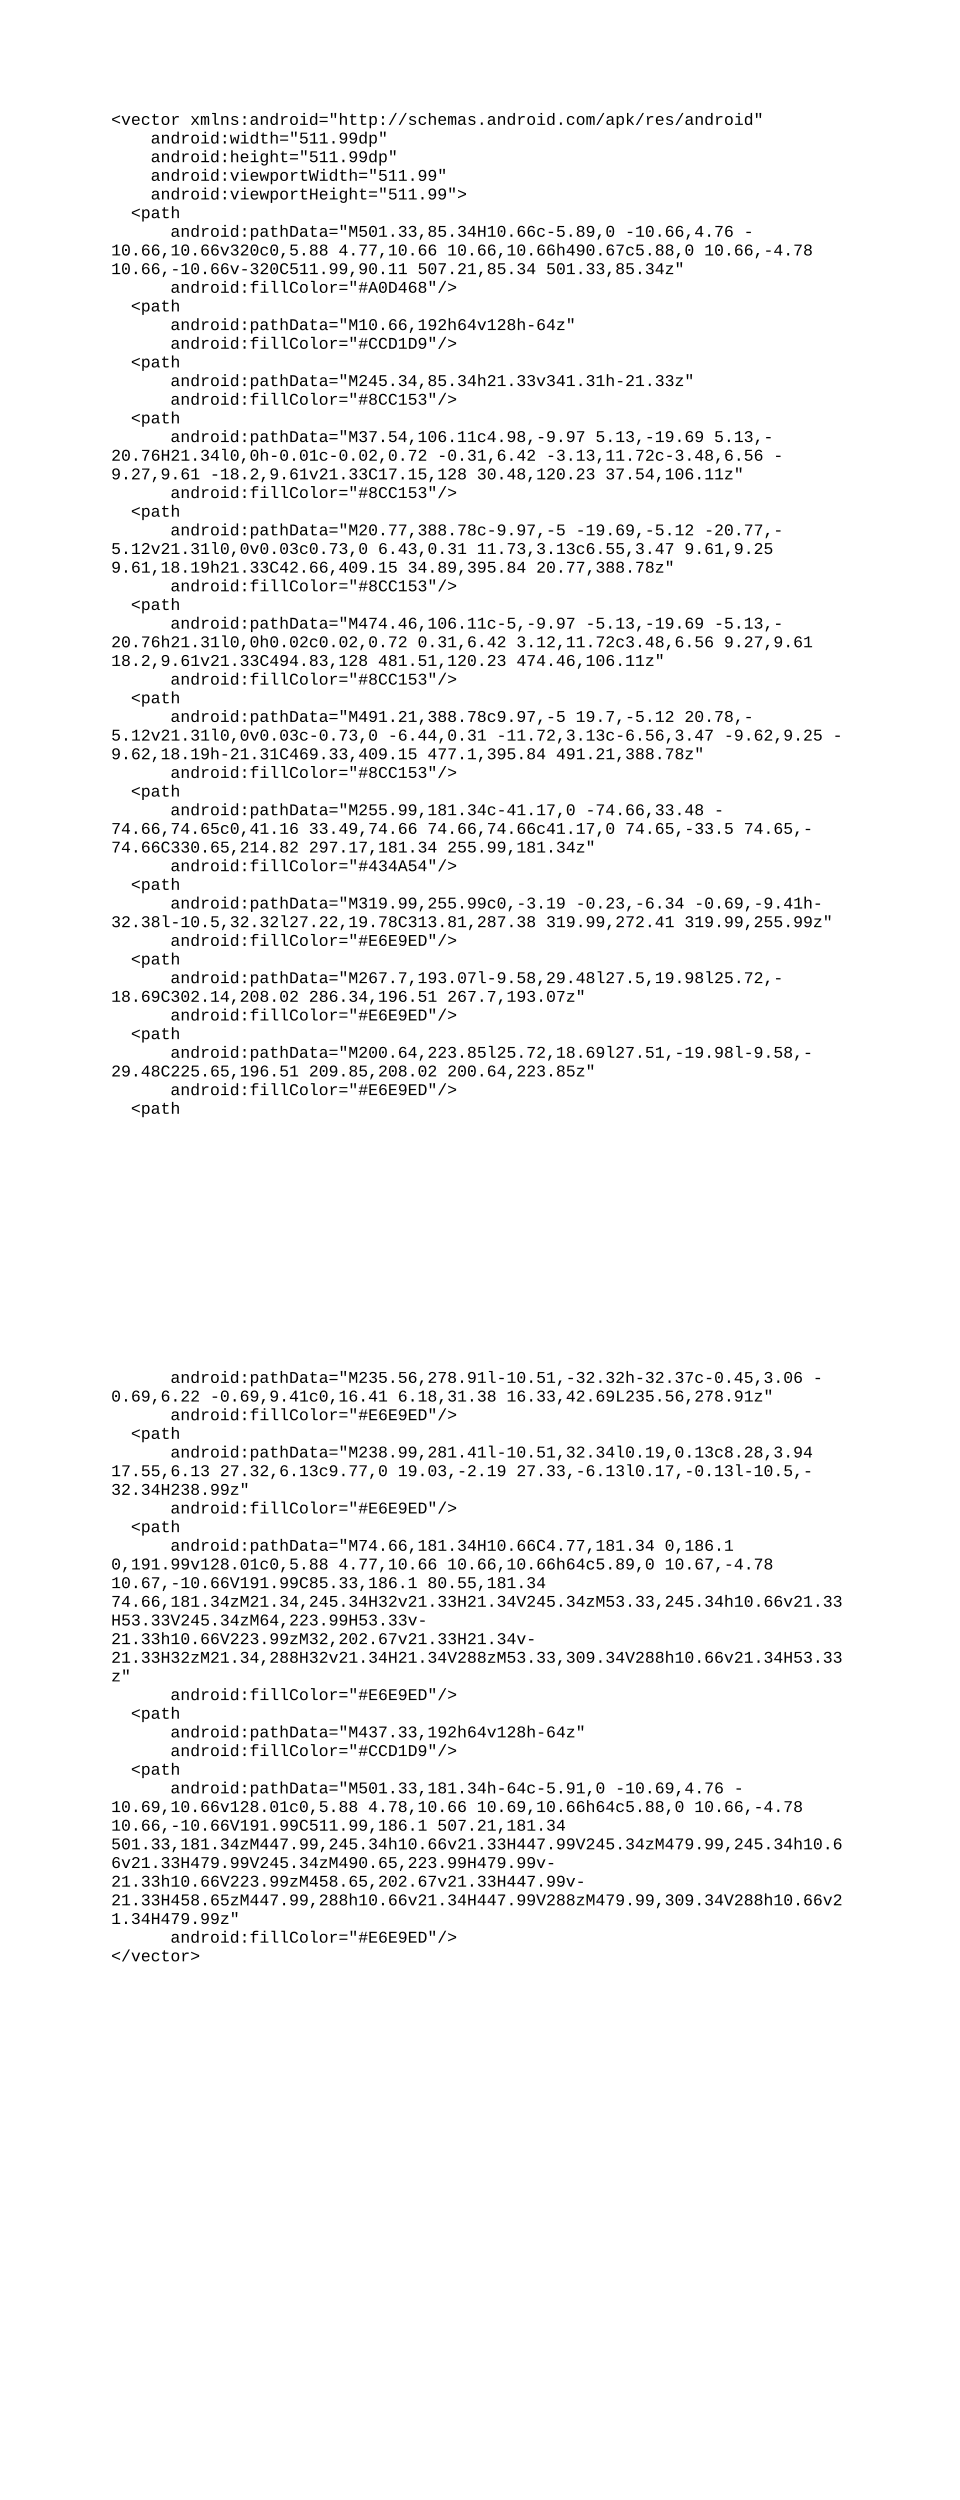
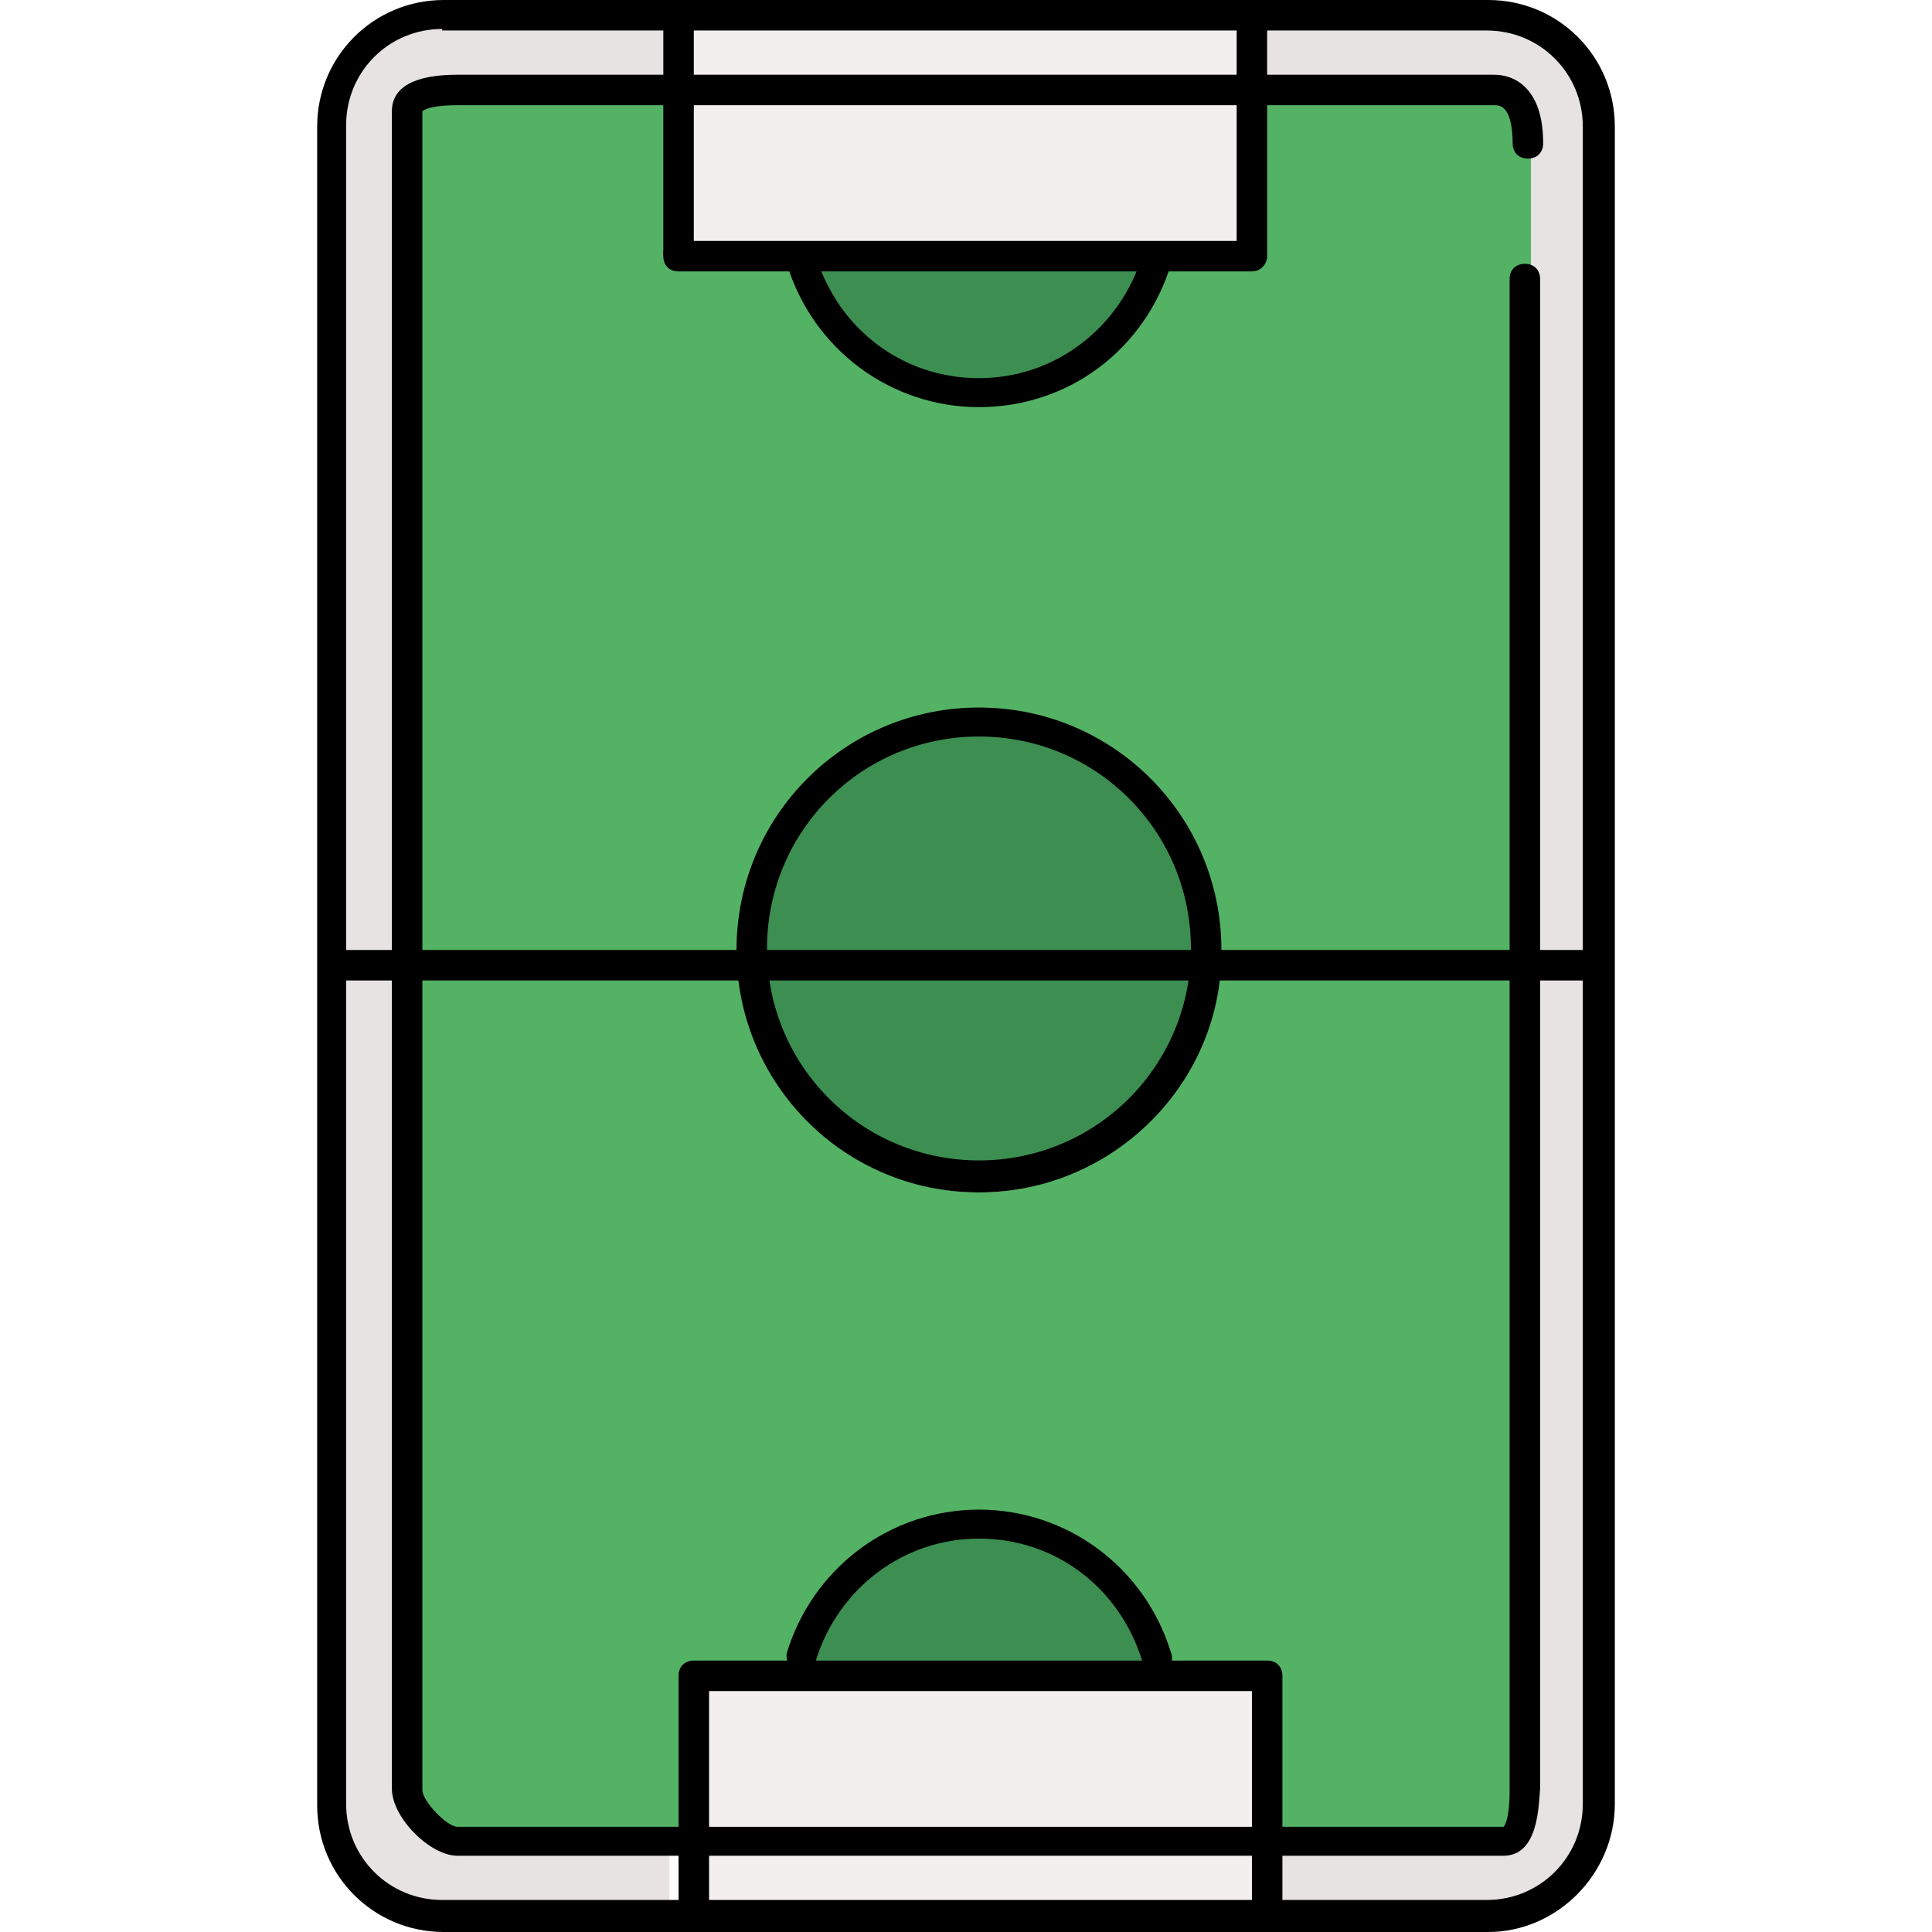
- <svg xmlns="http://www.w3.org/2000/svg" version="1.1" width="816" height="2125">
-   <defs />
-   <clipPath id="page-clip-path-1">
-     <rect x="0" y="0" width="816" height="1056" />
-   </clipPath>
-   <g clip-path="url(#page-clip-path-1)">
-     <g transform="translate(94.46667,94.46667)">
-       <g>
-         <g>
-           <text>
-             <tspan x="0" y="11.656" font-family="Courier New" font-weight="normal" font-style="normal" font-size="14" fill="#000000">&lt;vector</tspan>
-             <tspan x="58.809" y="11.656" font-family="Courier New" font-weight="normal" font-style="normal" font-size="14" fill="#000000"> </tspan>
-             <tspan x="67.211" y="11.656" font-family="Courier New" font-weight="normal" font-style="normal" font-size="14" fill="#000000">xmlns:android="http://schemas.android.com/apk/res/android"</tspan>
-           </text>
-         </g>
-         <g transform="translate(33.6,15.86)">
-           <text>
-             <tspan x="0" y="11.656" font-family="Courier New" font-weight="normal" font-style="normal" font-size="14" fill="#000000">android:width="511.99dp"</tspan>
-           </text>
-         </g>
-         <g transform="translate(33.6,31.72)">
-           <text>
-             <tspan x="0" y="11.656" font-family="Courier New" font-weight="normal" font-style="normal" font-size="14" fill="#000000">android:height="511.99dp"</tspan>
-           </text>
-         </g>
-         <g transform="translate(33.6,47.58)">
-           <text>
-             <tspan x="0" y="11.656" font-family="Courier New" font-weight="normal" font-style="normal" font-size="14" fill="#000000">android:viewportWidth="511.99"</tspan>
-           </text>
-         </g>
-         <g transform="translate(33.6,63.44)">
-           <text>
-             <tspan x="0" y="11.656" font-family="Courier New" font-weight="normal" font-style="normal" font-size="14" fill="#000000">android:viewportHeight="511.99"&gt;</tspan>
-           </text>
-         </g>
-         <g transform="translate(16.8,79.3)">
-           <text>
-             <tspan x="0" y="11.656" font-family="Courier New" font-weight="normal" font-style="normal" font-size="14" fill="#000000">&lt;path</tspan>
-           </text>
-         </g>
-         <g transform="translate(50.4,95.16)">
-           <text>
-             <tspan x="0" y="11.656" font-family="Courier New" font-weight="normal" font-style="normal" font-size="14" fill="#000000">android:pathData="M501.33,85.34H10.66c-5.89,0</tspan>
-             <tspan x="378.061" y="11.656" font-family="Courier New" font-weight="normal" font-style="normal" font-size="14" fill="#000000"> </tspan>
-             <tspan x="386.463" y="11.656" font-family="Courier New" font-weight="normal" font-style="normal" font-size="14" fill="#000000">-10.66,4.76</tspan>
-             <tspan x="478.877" y="11.656" font-family="Courier New" font-weight="normal" font-style="normal" font-size="14" fill="#000000"> </tspan>
-             <tspan x="487.279" y="11.656" font-family="Courier New" font-weight="normal" font-style="normal" font-size="14" fill="#000000">-</tspan>
-             <tspan x="-50.4" y="27.516" font-family="Courier New" font-weight="normal" font-style="normal" font-size="14" fill="#000000">10.66,10.66v320c0,5.88</tspan>
-             <tspan x="134.431" y="27.516" font-family="Courier New" font-weight="normal" font-style="normal" font-size="14" fill="#000000"> </tspan>
-             <tspan x="142.832" y="27.516" font-family="Courier New" font-weight="normal" font-style="normal" font-size="14" fill="#000000">4.77,10.66</tspan>
-             <tspan x="226.845" y="27.516" font-family="Courier New" font-weight="normal" font-style="normal" font-size="14" fill="#000000"> </tspan>
-             <tspan x="235.247" y="27.516" font-family="Courier New" font-weight="normal" font-style="normal" font-size="14" fill="#000000">10.66,10.66h490.67c5.88,0</tspan>
-             <tspan x="445.281" y="27.516" font-family="Courier New" font-weight="normal" font-style="normal" font-size="14" fill="#000000"> </tspan>
-             <tspan x="453.683" y="27.516" font-family="Courier New" font-weight="normal" font-style="normal" font-size="14" fill="#000000">10.66,-4.78</tspan>
-             <tspan x="546.097" y="27.516" font-family="Courier New" font-weight="normal" font-style="normal" font-size="14" fill="#000000"> </tspan>
-             <tspan x="-50.4" y="43.376" font-family="Courier New" font-weight="normal" font-style="normal" font-size="14" fill="#000000">10.66,-10.66v-320C511.99,90.11</tspan>
-             <tspan x="201.641" y="43.376" font-family="Courier New" font-weight="normal" font-style="normal" font-size="14" fill="#000000"> </tspan>
-             <tspan x="210.043" y="43.376" font-family="Courier New" font-weight="normal" font-style="normal" font-size="14" fill="#000000">507.21,85.34</tspan>
-             <tspan x="310.859" y="43.376" font-family="Courier New" font-weight="normal" font-style="normal" font-size="14" fill="#000000"> </tspan>
-             <tspan x="319.26" y="43.376" font-family="Courier New" font-weight="normal" font-style="normal" font-size="14" fill="#000000">501.33,85.34z"</tspan>
-           </text>
-         </g>
-         <g transform="translate(50.4,142.74)">
-           <text>
-             <tspan x="0" y="11.656" font-family="Courier New" font-weight="normal" font-style="normal" font-size="14" fill="#000000">android:fillColor="#A0D468"/&gt;</tspan>
-           </text>
-         </g>
-         <g transform="translate(16.8,158.6)">
-           <text>
-             <tspan x="0" y="11.656" font-family="Courier New" font-weight="normal" font-style="normal" font-size="14" fill="#000000">&lt;path</tspan>
-           </text>
-         </g>
-         <g transform="translate(50.4,174.46)">
-           <text>
-             <tspan x="0" y="11.656" font-family="Courier New" font-weight="normal" font-style="normal" font-size="14" fill="#000000">android:pathData="M10.66,192h64v128h-64z"</tspan>
-           </text>
-         </g>
-         <g transform="translate(50.4,190.32)">
-           <text>
-             <tspan x="0" y="11.656" font-family="Courier New" font-weight="normal" font-style="normal" font-size="14" fill="#000000">android:fillColor="#CCD1D9"/&gt;</tspan>
-           </text>
-         </g>
-         <g transform="translate(16.8,206.18)">
-           <text>
-             <tspan x="0" y="11.656" font-family="Courier New" font-weight="normal" font-style="normal" font-size="14" fill="#000000">&lt;path</tspan>
-           </text>
-         </g>
-         <g transform="translate(50.4,222.04)">
-           <text>
-             <tspan x="0" y="11.656" font-family="Courier New" font-weight="normal" font-style="normal" font-size="14" fill="#000000">android:pathData="M245.34,85.34h21.33v341.31h-21.33z"</tspan>
-           </text>
-         </g>
-         <g transform="translate(50.4,237.9)">
-           <text>
-             <tspan x="0" y="11.656" font-family="Courier New" font-weight="normal" font-style="normal" font-size="14" fill="#000000">android:fillColor="#8CC153"/&gt;</tspan>
-           </text>
-         </g>
-         <g transform="translate(16.8,253.76)">
-           <text>
-             <tspan x="0" y="11.656" font-family="Courier New" font-weight="normal" font-style="normal" font-size="14" fill="#000000">&lt;path</tspan>
-           </text>
-         </g>
-         <g transform="translate(50.4,269.62)">
-           <text>
-             <tspan x="0" y="11.656" font-family="Courier New" font-weight="normal" font-style="normal" font-size="14" fill="#000000">android:pathData="M37.54,106.11c4.98,-9.97</tspan>
-             <tspan x="352.857" y="11.656" font-family="Courier New" font-weight="normal" font-style="normal" font-size="14" fill="#000000"> </tspan>
-             <tspan x="361.259" y="11.656" font-family="Courier New" font-weight="normal" font-style="normal" font-size="14" fill="#000000">5.13,-19.69</tspan>
-             <tspan x="453.673" y="11.656" font-family="Courier New" font-weight="normal" font-style="normal" font-size="14" fill="#000000"> </tspan>
-             <tspan x="462.075" y="11.656" font-family="Courier New" font-weight="normal" font-style="normal" font-size="14" fill="#000000">5.13,-</tspan>
-             <tspan x="-50.4" y="27.516" font-family="Courier New" font-weight="normal" font-style="normal" font-size="14" fill="#000000">20.76H21.34l0,0h-0.01c-0.02,0.72</tspan>
-             <tspan x="218.444" y="27.516" font-family="Courier New" font-weight="normal" font-style="normal" font-size="14" fill="#000000"> </tspan>
-             <tspan x="226.845" y="27.516" font-family="Courier New" font-weight="normal" font-style="normal" font-size="14" fill="#000000">-0.31,6.42</tspan>
-             <tspan x="310.859" y="27.516" font-family="Courier New" font-weight="normal" font-style="normal" font-size="14" fill="#000000"> </tspan>
-             <tspan x="319.26" y="27.516" font-family="Courier New" font-weight="normal" font-style="normal" font-size="14" fill="#000000">-3.13,11.72c-3.48,6.56</tspan>
-             <tspan x="504.091" y="27.516" font-family="Courier New" font-weight="normal" font-style="normal" font-size="14" fill="#000000"> </tspan>
-             <tspan x="512.492" y="27.516" font-family="Courier New" font-weight="normal" font-style="normal" font-size="14" fill="#000000">-</tspan>
-             <tspan x="-50.4" y="43.376" font-family="Courier New" font-weight="normal" font-style="normal" font-size="14" fill="#000000">9.27,9.61</tspan>
-             <tspan x="25.212" y="43.376" font-family="Courier New" font-weight="normal" font-style="normal" font-size="14" fill="#000000"> </tspan>
-             <tspan x="33.613" y="43.376" font-family="Courier New" font-weight="normal" font-style="normal" font-size="14" fill="#000000">-18.2,9.61v21.33C17.15,128</tspan>
-             <tspan x="252.049" y="43.376" font-family="Courier New" font-weight="normal" font-style="normal" font-size="14" fill="#000000"> </tspan>
-             <tspan x="260.451" y="43.376" font-family="Courier New" font-weight="normal" font-style="normal" font-size="14" fill="#000000">30.48,120.23</tspan>
-             <tspan x="361.267" y="43.376" font-family="Courier New" font-weight="normal" font-style="normal" font-size="14" fill="#000000"> </tspan>
-             <tspan x="369.668" y="43.376" font-family="Courier New" font-weight="normal" font-style="normal" font-size="14" fill="#000000">37.54,106.11z"</tspan>
-           </text>
-         </g>
-         <g transform="translate(50.4,317.2)">
-           <text>
-             <tspan x="0" y="11.656" font-family="Courier New" font-weight="normal" font-style="normal" font-size="14" fill="#000000">android:fillColor="#8CC153"/&gt;</tspan>
-           </text>
-         </g>
-         <g transform="translate(16.8,333.06)">
-           <text>
-             <tspan x="0" y="11.656" font-family="Courier New" font-weight="normal" font-style="normal" font-size="14" fill="#000000">&lt;path</tspan>
-           </text>
-         </g>
-         <g transform="translate(50.4,348.92)">
-           <text>
-             <tspan x="0" y="11.656" font-family="Courier New" font-weight="normal" font-style="normal" font-size="14" fill="#000000">android:pathData="M20.77,388.78c-9.97,-5</tspan>
-             <tspan x="336.055" y="11.656" font-family="Courier New" font-weight="normal" font-style="normal" font-size="14" fill="#000000"> </tspan>
-             <tspan x="344.456" y="11.656" font-family="Courier New" font-weight="normal" font-style="normal" font-size="14" fill="#000000">-19.69,-5.12</tspan>
-             <tspan x="445.272" y="11.656" font-family="Courier New" font-weight="normal" font-style="normal" font-size="14" fill="#000000"> </tspan>
-             <tspan x="453.673" y="11.656" font-family="Courier New" font-weight="normal" font-style="normal" font-size="14" fill="#000000">-20.77,-</tspan>
-             <tspan x="-50.4" y="27.516" font-family="Courier New" font-weight="normal" font-style="normal" font-size="14" fill="#000000">5.12v21.31l0,0v0.03c0.73,0</tspan>
-             <tspan x="168.036" y="27.516" font-family="Courier New" font-weight="normal" font-style="normal" font-size="14" fill="#000000"> </tspan>
-             <tspan x="176.437" y="27.516" font-family="Courier New" font-weight="normal" font-style="normal" font-size="14" fill="#000000">6.43,0.31</tspan>
-             <tspan x="252.049" y="27.516" font-family="Courier New" font-weight="normal" font-style="normal" font-size="14" fill="#000000"> </tspan>
-             <tspan x="260.451" y="27.516" font-family="Courier New" font-weight="normal" font-style="normal" font-size="14" fill="#000000">11.73,3.13c6.55,3.47</tspan>
-             <tspan x="428.479" y="27.516" font-family="Courier New" font-weight="normal" font-style="normal" font-size="14" fill="#000000"> </tspan>
-             <tspan x="436.88" y="27.516" font-family="Courier New" font-weight="normal" font-style="normal" font-size="14" fill="#000000">9.61,9.25</tspan>
-             <tspan x="512.492" y="27.516" font-family="Courier New" font-weight="normal" font-style="normal" font-size="14" fill="#000000"> </tspan>
-             <tspan x="-50.4" y="43.376" font-family="Courier New" font-weight="normal" font-style="normal" font-size="14" fill="#000000">9.61,18.19h21.33C42.66,409.15</tspan>
-             <tspan x="193.24" y="43.376" font-family="Courier New" font-weight="normal" font-style="normal" font-size="14" fill="#000000"> </tspan>
-             <tspan x="201.641" y="43.376" font-family="Courier New" font-weight="normal" font-style="normal" font-size="14" fill="#000000">34.89,395.84</tspan>
-             <tspan x="302.457" y="43.376" font-family="Courier New" font-weight="normal" font-style="normal" font-size="14" fill="#000000"> </tspan>
-             <tspan x="310.859" y="43.376" font-family="Courier New" font-weight="normal" font-style="normal" font-size="14" fill="#000000">20.77,388.78z"</tspan>
-           </text>
-         </g>
-         <g transform="translate(50.4,396.5)">
-           <text>
-             <tspan x="0" y="11.656" font-family="Courier New" font-weight="normal" font-style="normal" font-size="14" fill="#000000">android:fillColor="#8CC153"/&gt;</tspan>
-           </text>
-         </g>
-         <g transform="translate(16.8,412.36)">
-           <text>
-             <tspan x="0" y="11.656" font-family="Courier New" font-weight="normal" font-style="normal" font-size="14" fill="#000000">&lt;path</tspan>
-           </text>
-         </g>
-         <g transform="translate(50.4,428.22)">
-           <text>
-             <tspan x="0" y="11.656" font-family="Courier New" font-weight="normal" font-style="normal" font-size="14" fill="#000000">android:pathData="M474.46,106.11c-5,-9.97</tspan>
-             <tspan x="344.456" y="11.656" font-family="Courier New" font-weight="normal" font-style="normal" font-size="14" fill="#000000"> </tspan>
-             <tspan x="352.857" y="11.656" font-family="Courier New" font-weight="normal" font-style="normal" font-size="14" fill="#000000">-5.13,-19.69</tspan>
-             <tspan x="453.673" y="11.656" font-family="Courier New" font-weight="normal" font-style="normal" font-size="14" fill="#000000"> </tspan>
-             <tspan x="462.075" y="11.656" font-family="Courier New" font-weight="normal" font-style="normal" font-size="14" fill="#000000">-5.13,-</tspan>
-             <tspan x="-50.4" y="27.516" font-family="Courier New" font-weight="normal" font-style="normal" font-size="14" fill="#000000">20.76h21.31l0,0h0.02c0.02,0.72</tspan>
-             <tspan x="201.641" y="27.516" font-family="Courier New" font-weight="normal" font-style="normal" font-size="14" fill="#000000"> </tspan>
-             <tspan x="210.043" y="27.516" font-family="Courier New" font-weight="normal" font-style="normal" font-size="14" fill="#000000">0.31,6.42</tspan>
-             <tspan x="285.655" y="27.516" font-family="Courier New" font-weight="normal" font-style="normal" font-size="14" fill="#000000"> </tspan>
-             <tspan x="294.056" y="27.516" font-family="Courier New" font-weight="normal" font-style="normal" font-size="14" fill="#000000">3.12,11.72c3.48,6.56</tspan>
-             <tspan x="462.084" y="27.516" font-family="Courier New" font-weight="normal" font-style="normal" font-size="14" fill="#000000"> </tspan>
-             <tspan x="470.485" y="27.516" font-family="Courier New" font-weight="normal" font-style="normal" font-size="14" fill="#000000">9.27,9.61</tspan>
-             <tspan x="546.097" y="27.516" font-family="Courier New" font-weight="normal" font-style="normal" font-size="14" fill="#000000"> </tspan>
-             <tspan x="-50.4" y="43.376" font-family="Courier New" font-weight="normal" font-style="normal" font-size="14" fill="#000000">18.2,9.61v21.33C494.83,128</tspan>
-             <tspan x="168.036" y="43.376" font-family="Courier New" font-weight="normal" font-style="normal" font-size="14" fill="#000000"> </tspan>
-             <tspan x="176.437" y="43.376" font-family="Courier New" font-weight="normal" font-style="normal" font-size="14" fill="#000000">481.51,120.23</tspan>
-             <tspan x="285.655" y="43.376" font-family="Courier New" font-weight="normal" font-style="normal" font-size="14" fill="#000000"> </tspan>
-             <tspan x="294.056" y="43.376" font-family="Courier New" font-weight="normal" font-style="normal" font-size="14" fill="#000000">474.46,106.11z"</tspan>
-           </text>
-         </g>
-         <g transform="translate(50.4,475.8)">
-           <text>
-             <tspan x="0" y="11.656" font-family="Courier New" font-weight="normal" font-style="normal" font-size="14" fill="#000000">android:fillColor="#8CC153"/&gt;</tspan>
-           </text>
-         </g>
-         <g transform="translate(16.8,491.66)">
-           <text>
-             <tspan x="0" y="11.656" font-family="Courier New" font-weight="normal" font-style="normal" font-size="14" fill="#000000">&lt;path</tspan>
-           </text>
-         </g>
-         <g transform="translate(50.4,507.52)">
-           <text>
-             <tspan x="0" y="11.656" font-family="Courier New" font-weight="normal" font-style="normal" font-size="14" fill="#000000">android:pathData="M491.21,388.78c9.97,-5</tspan>
-             <tspan x="336.055" y="11.656" font-family="Courier New" font-weight="normal" font-style="normal" font-size="14" fill="#000000"> </tspan>
-             <tspan x="344.456" y="11.656" font-family="Courier New" font-weight="normal" font-style="normal" font-size="14" fill="#000000">19.7,-5.12</tspan>
-             <tspan x="428.469" y="11.656" font-family="Courier New" font-weight="normal" font-style="normal" font-size="14" fill="#000000"> </tspan>
-             <tspan x="436.871" y="11.656" font-family="Courier New" font-weight="normal" font-style="normal" font-size="14" fill="#000000">20.78,-</tspan>
-             <tspan x="-50.4" y="27.516" font-family="Courier New" font-weight="normal" font-style="normal" font-size="14" fill="#000000">5.12v21.31l0,0v0.03c-0.73,0</tspan>
-             <tspan x="176.437" y="27.516" font-family="Courier New" font-weight="normal" font-style="normal" font-size="14" fill="#000000"> </tspan>
-             <tspan x="184.839" y="27.516" font-family="Courier New" font-weight="normal" font-style="normal" font-size="14" fill="#000000">-6.44,0.31</tspan>
-             <tspan x="268.852" y="27.516" font-family="Courier New" font-weight="normal" font-style="normal" font-size="14" fill="#000000"> </tspan>
-             <tspan x="277.253" y="27.516" font-family="Courier New" font-weight="normal" font-style="normal" font-size="14" fill="#000000">-11.72,3.13c-6.56,3.47</tspan>
-             <tspan x="462.084" y="27.516" font-family="Courier New" font-weight="normal" font-style="normal" font-size="14" fill="#000000"> </tspan>
-             <tspan x="470.485" y="27.516" font-family="Courier New" font-weight="normal" font-style="normal" font-size="14" fill="#000000">-9.62,9.25</tspan>
-             <tspan x="554.499" y="27.516" font-family="Courier New" font-weight="normal" font-style="normal" font-size="14" fill="#000000"> </tspan>
-             <tspan x="562.9" y="27.516" font-family="Courier New" font-weight="normal" font-style="normal" font-size="14" fill="#000000">-</tspan>
-             <tspan x="-50.4" y="43.376" font-family="Courier New" font-weight="normal" font-style="normal" font-size="14" fill="#000000">9.62,18.19h-21.31C469.33,409.15</tspan>
-             <tspan x="210.043" y="43.376" font-family="Courier New" font-weight="normal" font-style="normal" font-size="14" fill="#000000"> </tspan>
-             <tspan x="218.444" y="43.376" font-family="Courier New" font-weight="normal" font-style="normal" font-size="14" fill="#000000">477.1,395.84</tspan>
-             <tspan x="319.26" y="43.376" font-family="Courier New" font-weight="normal" font-style="normal" font-size="14" fill="#000000"> </tspan>
-             <tspan x="327.661" y="43.376" font-family="Courier New" font-weight="normal" font-style="normal" font-size="14" fill="#000000">491.21,388.78z"</tspan>
-           </text>
-         </g>
-         <g transform="translate(50.4,555.1)">
-           <text>
-             <tspan x="0" y="11.656" font-family="Courier New" font-weight="normal" font-style="normal" font-size="14" fill="#000000">android:fillColor="#8CC153"/&gt;</tspan>
-           </text>
-         </g>
-         <g transform="translate(16.8,570.96)">
-           <text>
-             <tspan x="0" y="11.656" font-family="Courier New" font-weight="normal" font-style="normal" font-size="14" fill="#000000">&lt;path</tspan>
-           </text>
-         </g>
-         <g transform="translate(50.4,586.82)">
-           <text>
-             <tspan x="0" y="11.656" font-family="Courier New" font-weight="normal" font-style="normal" font-size="14" fill="#000000">android:pathData="M255.99,181.34c-41.17,0</tspan>
-             <tspan x="344.456" y="11.656" font-family="Courier New" font-weight="normal" font-style="normal" font-size="14" fill="#000000"> </tspan>
-             <tspan x="352.857" y="11.656" font-family="Courier New" font-weight="normal" font-style="normal" font-size="14" fill="#000000">-74.66,33.48</tspan>
-             <tspan x="453.673" y="11.656" font-family="Courier New" font-weight="normal" font-style="normal" font-size="14" fill="#000000"> </tspan>
-             <tspan x="462.075" y="11.656" font-family="Courier New" font-weight="normal" font-style="normal" font-size="14" fill="#000000">-</tspan>
-             <tspan x="-50.4" y="27.516" font-family="Courier New" font-weight="normal" font-style="normal" font-size="14" fill="#000000">74.66,74.65c0,41.16</tspan>
-             <tspan x="109.225" y="27.516" font-family="Courier New" font-weight="normal" font-style="normal" font-size="14" fill="#000000"> </tspan>
-             <tspan x="117.627" y="27.516" font-family="Courier New" font-weight="normal" font-style="normal" font-size="14" fill="#000000">33.49,74.66</tspan>
-             <tspan x="210.041" y="27.516" font-family="Courier New" font-weight="normal" font-style="normal" font-size="14" fill="#000000"> </tspan>
-             <tspan x="218.443" y="27.516" font-family="Courier New" font-weight="normal" font-style="normal" font-size="14" fill="#000000">74.66,74.66c41.17,0</tspan>
-             <tspan x="378.068" y="27.516" font-family="Courier New" font-weight="normal" font-style="normal" font-size="14" fill="#000000"> </tspan>
-             <tspan x="386.469" y="27.516" font-family="Courier New" font-weight="normal" font-style="normal" font-size="14" fill="#000000">74.65,-33.5</tspan>
-             <tspan x="478.884" y="27.516" font-family="Courier New" font-weight="normal" font-style="normal" font-size="14" fill="#000000"> </tspan>
-             <tspan x="487.285" y="27.516" font-family="Courier New" font-weight="normal" font-style="normal" font-size="14" fill="#000000">74.65,-</tspan>
-             <tspan x="-50.4" y="43.376" font-family="Courier New" font-weight="normal" font-style="normal" font-size="14" fill="#000000">74.66C330.65,214.82</tspan>
-             <tspan x="109.225" y="43.376" font-family="Courier New" font-weight="normal" font-style="normal" font-size="14" fill="#000000"> </tspan>
-             <tspan x="117.627" y="43.376" font-family="Courier New" font-weight="normal" font-style="normal" font-size="14" fill="#000000">297.17,181.34</tspan>
-             <tspan x="226.844" y="43.376" font-family="Courier New" font-weight="normal" font-style="normal" font-size="14" fill="#000000"> </tspan>
-             <tspan x="235.245" y="43.376" font-family="Courier New" font-weight="normal" font-style="normal" font-size="14" fill="#000000">255.99,181.34z"</tspan>
-           </text>
-         </g>
-         <g transform="translate(50.4,634.4)">
-           <text>
-             <tspan x="0" y="11.656" font-family="Courier New" font-weight="normal" font-style="normal" font-size="14" fill="#000000">android:fillColor="#434A54"/&gt;</tspan>
-           </text>
-         </g>
-         <g transform="translate(16.8,650.26)">
-           <text>
-             <tspan x="0" y="11.656" font-family="Courier New" font-weight="normal" font-style="normal" font-size="14" fill="#000000">&lt;path</tspan>
-           </text>
-         </g>
-         <g transform="translate(50.4,666.12)">
-           <text>
-             <tspan x="0" y="11.656" font-family="Courier New" font-weight="normal" font-style="normal" font-size="14" fill="#000000">android:pathData="M319.99,255.99c0,-3.19</tspan>
-             <tspan x="336.055" y="11.656" font-family="Courier New" font-weight="normal" font-style="normal" font-size="14" fill="#000000"> </tspan>
-             <tspan x="344.456" y="11.656" font-family="Courier New" font-weight="normal" font-style="normal" font-size="14" fill="#000000">-0.23,-6.34</tspan>
-             <tspan x="436.871" y="11.656" font-family="Courier New" font-weight="normal" font-style="normal" font-size="14" fill="#000000"> </tspan>
-             <tspan x="445.272" y="11.656" font-family="Courier New" font-weight="normal" font-style="normal" font-size="14" fill="#000000">-0.69,-9.41h-</tspan>
-             <tspan x="-50.4" y="27.516" font-family="Courier New" font-weight="normal" font-style="normal" font-size="14" fill="#000000">32.38l-10.5,32.32l27.22,19.78C313.81,287.38</tspan>
-             <tspan x="310.859" y="27.516" font-family="Courier New" font-weight="normal" font-style="normal" font-size="14" fill="#000000"> </tspan>
-             <tspan x="319.26" y="27.516" font-family="Courier New" font-weight="normal" font-style="normal" font-size="14" fill="#000000">319.99,272.41</tspan>
-             <tspan x="428.477" y="27.516" font-family="Courier New" font-weight="normal" font-style="normal" font-size="14" fill="#000000"> </tspan>
-             <tspan x="436.879" y="27.516" font-family="Courier New" font-weight="normal" font-style="normal" font-size="14" fill="#000000">319.99,255.99z"</tspan>
-           </text>
-         </g>
-         <g transform="translate(50.4,697.84)">
-           <text>
-             <tspan x="0" y="11.656" font-family="Courier New" font-weight="normal" font-style="normal" font-size="14" fill="#000000">android:fillColor="#E6E9ED"/&gt;</tspan>
-           </text>
-         </g>
-         <g transform="translate(16.8,713.7)">
-           <text>
-             <tspan x="0" y="11.656" font-family="Courier New" font-weight="normal" font-style="normal" font-size="14" fill="#000000">&lt;path</tspan>
-           </text>
-         </g>
-         <g transform="translate(50.4,729.56)">
-           <text>
-             <tspan x="0" y="11.656" font-family="Courier New" font-weight="normal" font-style="normal" font-size="14" fill="#000000">android:pathData="M267.7,193.07l-9.58,29.48l27.5,19.98l25.72,-</tspan>
-             <tspan x="-50.4" y="27.516" font-family="Courier New" font-weight="normal" font-style="normal" font-size="14" fill="#000000">18.69C302.14,208.02</tspan>
-             <tspan x="109.225" y="27.516" font-family="Courier New" font-weight="normal" font-style="normal" font-size="14" fill="#000000"> </tspan>
-             <tspan x="117.627" y="27.516" font-family="Courier New" font-weight="normal" font-style="normal" font-size="14" fill="#000000">286.34,196.51</tspan>
-             <tspan x="226.844" y="27.516" font-family="Courier New" font-weight="normal" font-style="normal" font-size="14" fill="#000000"> </tspan>
-             <tspan x="235.245" y="27.516" font-family="Courier New" font-weight="normal" font-style="normal" font-size="14" fill="#000000">267.7,193.07z"</tspan>
-           </text>
-         </g>
-         <g transform="translate(50.4,761.28)">
-           <text>
-             <tspan x="0" y="11.656" font-family="Courier New" font-weight="normal" font-style="normal" font-size="14" fill="#000000">android:fillColor="#E6E9ED"/&gt;</tspan>
-           </text>
-         </g>
-         <g transform="translate(16.8,777.14)">
-           <text>
-             <tspan x="0" y="11.656" font-family="Courier New" font-weight="normal" font-style="normal" font-size="14" fill="#000000">&lt;path</tspan>
-           </text>
-         </g>
-         <g transform="translate(50.4,793)">
-           <text>
-             <tspan x="0" y="11.656" font-family="Courier New" font-weight="normal" font-style="normal" font-size="14" fill="#000000">android:pathData="M200.64,223.85l25.72,18.69l27.51,-19.98l-9.58,-</tspan>
-             <tspan x="-50.4" y="27.516" font-family="Courier New" font-weight="normal" font-style="normal" font-size="14" fill="#000000">29.48C225.65,196.51</tspan>
-             <tspan x="109.225" y="27.516" font-family="Courier New" font-weight="normal" font-style="normal" font-size="14" fill="#000000"> </tspan>
-             <tspan x="117.627" y="27.516" font-family="Courier New" font-weight="normal" font-style="normal" font-size="14" fill="#000000">209.85,208.02</tspan>
-             <tspan x="226.844" y="27.516" font-family="Courier New" font-weight="normal" font-style="normal" font-size="14" fill="#000000"> </tspan>
-             <tspan x="235.245" y="27.516" font-family="Courier New" font-weight="normal" font-style="normal" font-size="14" fill="#000000">200.64,223.85z"</tspan>
-           </text>
-         </g>
-         <g transform="translate(50.4,824.72)">
-           <text>
-             <tspan x="0" y="11.656" font-family="Courier New" font-weight="normal" font-style="normal" font-size="14" fill="#000000">android:fillColor="#E6E9ED"/&gt;</tspan>
-           </text>
-         </g>
-         <g transform="translate(16.8,840.58)">
-           <text>
-             <tspan x="0" y="11.656" font-family="Courier New" font-weight="normal" font-style="normal" font-size="14" fill="#000000">&lt;path</tspan>
-           </text>
-         </g>
-       </g>
-     </g>
+ <svg xmlns="http://www.w3.org/2000/svg" height="800px" width="800px" version="1.1" id="Layer_1" viewBox="0 0 506.8 506.8" xml:space="preserve">
+   <g>
+     <path style="fill:#E8E3E3;" d="M104.8,33.6c0-8.8,7.2-12.4,15.2-12.4h56v-16h-57.6c-15.2,0-29.2,10.4-29.2,25.2v220h16V33.6H104.8z   " />
+     <path style="fill:#E8E3E3;" d="M392,5.6h-2h-59.6v16h60.8c8,0,10.4,3.6,10.4,12.4v217.2h16v-218v-2C417.6,16,407.2,5.6,392,5.6z" />
+     <path style="fill:#E8E3E3;" d="M401.6,255.2v214c0,6.4-0.8,15.6-7.6,15.6h-63.6v16H392c15.2,0,25.2-14.4,25.2-29.2V255.2H401.6z" />
+     <path style="fill:#E8E3E3;" d="M120,484.8c-7.6,0-15.2-9.2-15.2-15.6v-214h-16v216.4c0,15.2,14.4,29.2,29.2,29.2h57.6v-16H120z" />
  </g>
-   <clipPath id="page-clip-path-2">
-     <rect x="0" y="0" width="816" height="1056" />
-   </clipPath>
-   <g clip-path="url(#page-clip-path-2)" transform="translate(0,1069.33)">
-     <g transform="translate(94.46667,94.46667)">
-       <g>
-         <g transform="translate(50.4,0)">
-           <text>
-             <tspan x="0" y="11.656" font-family="Courier New" font-weight="normal" font-style="normal" font-size="14" fill="#000000">android:pathData="M235.56,278.91l-10.51,-32.32h-32.37c-0.45,3.06</tspan>
-             <tspan x="537.688" y="11.656" font-family="Courier New" font-weight="normal" font-style="normal" font-size="14" fill="#000000"> </tspan>
-             <tspan x="546.089" y="11.656" font-family="Courier New" font-weight="normal" font-style="normal" font-size="14" fill="#000000">-</tspan>
-             <tspan x="-50.4" y="27.516" font-family="Courier New" font-weight="normal" font-style="normal" font-size="14" fill="#000000">0.69,6.22</tspan>
-             <tspan x="25.212" y="27.516" font-family="Courier New" font-weight="normal" font-style="normal" font-size="14" fill="#000000"> </tspan>
-             <tspan x="33.613" y="27.516" font-family="Courier New" font-weight="normal" font-style="normal" font-size="14" fill="#000000">-0.69,9.41c0,16.41</tspan>
-             <tspan x="184.837" y="27.516" font-family="Courier New" font-weight="normal" font-style="normal" font-size="14" fill="#000000"> </tspan>
-             <tspan x="193.239" y="27.516" font-family="Courier New" font-weight="normal" font-style="normal" font-size="14" fill="#000000">6.18,31.38</tspan>
-             <tspan x="277.252" y="27.516" font-family="Courier New" font-weight="normal" font-style="normal" font-size="14" fill="#000000"> </tspan>
-             <tspan x="285.653" y="27.516" font-family="Courier New" font-weight="normal" font-style="normal" font-size="14" fill="#000000">16.33,42.69L235.56,278.91z"</tspan>
-           </text>
-         </g>
-         <g transform="translate(50.4,31.72)">
-           <text>
-             <tspan x="0" y="11.656" font-family="Courier New" font-weight="normal" font-style="normal" font-size="14" fill="#000000">android:fillColor="#E6E9ED"/&gt;</tspan>
-           </text>
-         </g>
-         <g transform="translate(16.8,47.58)">
-           <text>
-             <tspan x="0" y="11.656" font-family="Courier New" font-weight="normal" font-style="normal" font-size="14" fill="#000000">&lt;path</tspan>
-           </text>
-         </g>
-         <g transform="translate(50.4,63.44)">
-           <text>
-             <tspan x="0" y="11.656" font-family="Courier New" font-weight="normal" font-style="normal" font-size="14" fill="#000000">android:pathData="M238.99,281.41l-10.51,32.34l0.19,0.13c8.28,3.94</tspan>
-             <tspan x="546.089" y="11.656" font-family="Courier New" font-weight="normal" font-style="normal" font-size="14" fill="#000000"> </tspan>
-             <tspan x="-50.4" y="27.516" font-family="Courier New" font-weight="normal" font-style="normal" font-size="14" fill="#000000">17.55,6.13</tspan>
-             <tspan x="33.613" y="27.516" font-family="Courier New" font-weight="normal" font-style="normal" font-size="14" fill="#000000"> </tspan>
-             <tspan x="42.015" y="27.516" font-family="Courier New" font-weight="normal" font-style="normal" font-size="14" fill="#000000">27.32,6.13c9.77,0</tspan>
-             <tspan x="184.837" y="27.516" font-family="Courier New" font-weight="normal" font-style="normal" font-size="14" fill="#000000"> </tspan>
-             <tspan x="193.239" y="27.516" font-family="Courier New" font-weight="normal" font-style="normal" font-size="14" fill="#000000">19.03,-2.19</tspan>
-             <tspan x="285.653" y="27.516" font-family="Courier New" font-weight="normal" font-style="normal" font-size="14" fill="#000000"> </tspan>
-             <tspan x="294.055" y="27.516" font-family="Courier New" font-weight="normal" font-style="normal" font-size="14" fill="#000000">27.33,-6.13l0.17,-0.13l-10.5,-</tspan>
-             <tspan x="-50.4" y="43.376" font-family="Courier New" font-weight="normal" font-style="normal" font-size="14" fill="#000000">32.34H238.99z"</tspan>
-           </text>
-         </g>
-         <g transform="translate(50.4,111.02)">
-           <text>
-             <tspan x="0" y="11.656" font-family="Courier New" font-weight="normal" font-style="normal" font-size="14" fill="#000000">android:fillColor="#E6E9ED"/&gt;</tspan>
-           </text>
-         </g>
-         <g transform="translate(16.8,126.88)">
-           <text>
-             <tspan x="0" y="11.656" font-family="Courier New" font-weight="normal" font-style="normal" font-size="14" fill="#000000">&lt;path</tspan>
-           </text>
-         </g>
-         <g transform="translate(50.4,142.74)">
-           <text>
-             <tspan x="0" y="11.656" font-family="Courier New" font-weight="normal" font-style="normal" font-size="14" fill="#000000">android:pathData="M74.66,181.34H10.66C4.77,181.34</tspan>
-             <tspan x="411.667" y="11.656" font-family="Courier New" font-weight="normal" font-style="normal" font-size="14" fill="#000000"> </tspan>
-             <tspan x="420.068" y="11.656" font-family="Courier New" font-weight="normal" font-style="normal" font-size="14" fill="#000000">0,186.1</tspan>
-             <tspan x="478.877" y="11.656" font-family="Courier New" font-weight="normal" font-style="normal" font-size="14" fill="#000000"> </tspan>
-             <tspan x="-50.4" y="27.516" font-family="Courier New" font-weight="normal" font-style="normal" font-size="14" fill="#000000">0,191.99v128.01c0,5.88</tspan>
-             <tspan x="134.431" y="27.516" font-family="Courier New" font-weight="normal" font-style="normal" font-size="14" fill="#000000"> </tspan>
-             <tspan x="142.832" y="27.516" font-family="Courier New" font-weight="normal" font-style="normal" font-size="14" fill="#000000">4.77,10.66</tspan>
-             <tspan x="226.845" y="27.516" font-family="Courier New" font-weight="normal" font-style="normal" font-size="14" fill="#000000"> </tspan>
-             <tspan x="235.247" y="27.516" font-family="Courier New" font-weight="normal" font-style="normal" font-size="14" fill="#000000">10.66,10.66h64c5.89,0</tspan>
-             <tspan x="411.676" y="27.516" font-family="Courier New" font-weight="normal" font-style="normal" font-size="14" fill="#000000"> </tspan>
-             <tspan x="420.077" y="27.516" font-family="Courier New" font-weight="normal" font-style="normal" font-size="14" fill="#000000">10.67,-4.78</tspan>
-             <tspan x="512.492" y="27.516" font-family="Courier New" font-weight="normal" font-style="normal" font-size="14" fill="#000000"> </tspan>
-             <tspan x="-50.4" y="43.376" font-family="Courier New" font-weight="normal" font-style="normal" font-size="14" fill="#000000">10.67,-10.66V191.99C85.33,186.1</tspan>
-             <tspan x="210.043" y="43.376" font-family="Courier New" font-weight="normal" font-style="normal" font-size="14" fill="#000000"> </tspan>
-             <tspan x="218.444" y="43.376" font-family="Courier New" font-weight="normal" font-style="normal" font-size="14" fill="#000000">80.55,181.34</tspan>
-             <tspan x="319.26" y="43.376" font-family="Courier New" font-weight="normal" font-style="normal" font-size="14" fill="#000000"> </tspan>
-             <tspan x="-50.4" y="59.236" font-family="Courier New" font-weight="normal" font-style="normal" font-size="14" fill="#000000">74.66,181.34zM21.34,245.34H32v21.33H21.34V245.34zM53.33,245.34h10.66v21.33</tspan>
-             <tspan x="-50.4" y="75.096" font-family="Courier New" font-weight="normal" font-style="normal" font-size="14" fill="#000000">H53.33V245.34zM64,223.99H53.33v-</tspan>
-             <tspan x="-50.4" y="90.956" font-family="Courier New" font-weight="normal" font-style="normal" font-size="14" fill="#000000">21.33h10.66V223.99zM32,202.67v21.33H21.34v-</tspan>
-             <tspan x="-50.4" y="106.816" font-family="Courier New" font-weight="normal" font-style="normal" font-size="14" fill="#000000">21.33H32zM21.34,288H32v21.34H21.34V288zM53.33,309.34V288h10.66v21.34H53.33</tspan>
-             <tspan x="-50.4" y="122.676" font-family="Courier New" font-weight="normal" font-style="normal" font-size="14" fill="#000000">z"</tspan>
-           </text>
-         </g>
-         <g transform="translate(50.4,269.62)">
-           <text>
-             <tspan x="0" y="11.656" font-family="Courier New" font-weight="normal" font-style="normal" font-size="14" fill="#000000">android:fillColor="#E6E9ED"/&gt;</tspan>
-           </text>
-         </g>
-         <g transform="translate(16.8,285.48)">
-           <text>
-             <tspan x="0" y="11.656" font-family="Courier New" font-weight="normal" font-style="normal" font-size="14" fill="#000000">&lt;path</tspan>
-           </text>
-         </g>
-         <g transform="translate(50.4,301.34)">
-           <text>
-             <tspan x="0" y="11.656" font-family="Courier New" font-weight="normal" font-style="normal" font-size="14" fill="#000000">android:pathData="M437.33,192h64v128h-64z"</tspan>
-           </text>
-         </g>
-         <g transform="translate(50.4,317.2)">
-           <text>
-             <tspan x="0" y="11.656" font-family="Courier New" font-weight="normal" font-style="normal" font-size="14" fill="#000000">android:fillColor="#CCD1D9"/&gt;</tspan>
-           </text>
-         </g>
-         <g transform="translate(16.8,333.06)">
-           <text>
-             <tspan x="0" y="11.656" font-family="Courier New" font-weight="normal" font-style="normal" font-size="14" fill="#000000">&lt;path</tspan>
-           </text>
-         </g>
-         <g transform="translate(50.4,348.92)">
-           <text>
-             <tspan x="0" y="11.656" font-family="Courier New" font-weight="normal" font-style="normal" font-size="14" fill="#000000">android:pathData="M501.33,181.34h-64c-5.91,0</tspan>
-             <tspan x="369.66" y="11.656" font-family="Courier New" font-weight="normal" font-style="normal" font-size="14" fill="#000000"> </tspan>
-             <tspan x="378.061" y="11.656" font-family="Courier New" font-weight="normal" font-style="normal" font-size="14" fill="#000000">-10.69,4.76</tspan>
-             <tspan x="470.476" y="11.656" font-family="Courier New" font-weight="normal" font-style="normal" font-size="14" fill="#000000"> </tspan>
-             <tspan x="478.877" y="11.656" font-family="Courier New" font-weight="normal" font-style="normal" font-size="14" fill="#000000">-</tspan>
-             <tspan x="-50.4" y="27.516" font-family="Courier New" font-weight="normal" font-style="normal" font-size="14" fill="#000000">10.69,10.66v128.01c0,5.88</tspan>
-             <tspan x="159.635" y="27.516" font-family="Courier New" font-weight="normal" font-style="normal" font-size="14" fill="#000000"> </tspan>
-             <tspan x="168.036" y="27.516" font-family="Courier New" font-weight="normal" font-style="normal" font-size="14" fill="#000000">4.78,10.66</tspan>
-             <tspan x="252.049" y="27.516" font-family="Courier New" font-weight="normal" font-style="normal" font-size="14" fill="#000000"> </tspan>
-             <tspan x="260.451" y="27.516" font-family="Courier New" font-weight="normal" font-style="normal" font-size="14" fill="#000000">10.69,10.66h64c5.88,0</tspan>
-             <tspan x="436.88" y="27.516" font-family="Courier New" font-weight="normal" font-style="normal" font-size="14" fill="#000000"> </tspan>
-             <tspan x="445.281" y="27.516" font-family="Courier New" font-weight="normal" font-style="normal" font-size="14" fill="#000000">10.66,-4.78</tspan>
-             <tspan x="537.696" y="27.516" font-family="Courier New" font-weight="normal" font-style="normal" font-size="14" fill="#000000"> </tspan>
-             <tspan x="-50.4" y="43.376" font-family="Courier New" font-weight="normal" font-style="normal" font-size="14" fill="#000000">10.66,-10.66V191.99C511.99,186.1</tspan>
-             <tspan x="218.444" y="43.376" font-family="Courier New" font-weight="normal" font-style="normal" font-size="14" fill="#000000"> </tspan>
-             <tspan x="226.845" y="43.376" font-family="Courier New" font-weight="normal" font-style="normal" font-size="14" fill="#000000">507.21,181.34</tspan>
-             <tspan x="336.063" y="43.376" font-family="Courier New" font-weight="normal" font-style="normal" font-size="14" fill="#000000"> </tspan>
-             <tspan x="-50.4" y="59.236" font-family="Courier New" font-weight="normal" font-style="normal" font-size="14" fill="#000000">501.33,181.34zM447.99,245.34h10.66v21.33H447.99V245.34zM479.99,245.34h10.6</tspan>
-             <tspan x="-50.4" y="75.096" font-family="Courier New" font-weight="normal" font-style="normal" font-size="14" fill="#000000">6v21.33H479.99V245.34zM490.65,223.99H479.99v-</tspan>
-             <tspan x="-50.4" y="90.956" font-family="Courier New" font-weight="normal" font-style="normal" font-size="14" fill="#000000">21.33h10.66V223.99zM458.65,202.67v21.33H447.99v-</tspan>
-             <tspan x="-50.4" y="106.816" font-family="Courier New" font-weight="normal" font-style="normal" font-size="14" fill="#000000">21.33H458.65zM447.99,288h10.66v21.34H447.99V288zM479.99,309.34V288h10.66v2</tspan>
-             <tspan x="-50.4" y="122.676" font-family="Courier New" font-weight="normal" font-style="normal" font-size="14" fill="#000000">1.34H479.99z"</tspan>
-           </text>
-         </g>
-         <g transform="translate(50.4,475.8)">
-           <text>
-             <tspan x="0" y="11.656" font-family="Courier New" font-weight="normal" font-style="normal" font-size="14" fill="#000000">android:fillColor="#E6E9ED"/&gt;</tspan>
-           </text>
-         </g>
-         <g transform="translate(0,491.66)">
-           <text>
-             <tspan x="0" y="11.656" font-family="Courier New" font-weight="normal" font-style="normal" font-size="14" fill="#000000">&lt;/vector&gt;</tspan>
-           </text>
-         </g>
-       </g>
-     </g>
+   <path style="fill:#CC0000;" d="M297.6,437.2h-88.8c0,0,0,0-0.4,0c0,0,0-4-0.4,0h90C298,433.6,297.6,437.6,297.6,437.2L297.6,437.2z" />
+   <g>
+     <path style="fill:#54B265;" d="M395.2,25.6c-0.8,0-29.2,0-64.8,0v39.6c0,1.2,1.2,4,0,4h-2h-24c-7.2,20-26,33.6-47.6,33.6   s-40.4-14-47.6-33.6h-29.6h-4v-4V25.6c-31.6,0-56,0-56,0c-6,0-11.2,1.6-11.2,8.4v217.6h86.8c0-4,0-1.2,0-1.2c0-34,27.6-62,61.6-62   s61.6,28.4,61.6,62.4c0,0,0-2.8,0,0.8h83.2c0-106.8,0-212.8,0-217.2C401.6,29.2,402.4,25.6,395.2,25.6z" />
+     <path style="fill:#54B265;" d="M256.8,312.8c-32.4,0-59.2-25.6-61.6-57.6h-86.8v214c0,4.4,6.4,11.6,11.2,11.6h60v-41.6l4-2   c0-1.2-5.2,0-4,0h28.8c-0.4-4-0.4-2-0.4-2.8c6.4-21.6,26-36.4,48.4-36.4s42,15.2,48.4,36.8c0,0.8,0-1.6-0.4,2.4h25.2   c1.2,0,0-1.2,0,0v43.6h63.6c3.6,0,3.6-6.8,3.6-11.6c0,0,0-107.2,0-214h-79.2C316.4,286.8,289.6,312.8,256.8,312.8z" />
  </g>
+   <g>
+     <path style="fill:#3C8E51;" d="M256.8,101.6c19.6,0,36.4-16.8,43.6-32.8h-86.8C220.4,84.8,237.6,101.6,256.8,101.6z" />
+     <path style="fill:#3C8E51;" d="M256.8,191.2c-32,0-57.6,26-57.6,57.6c0,0,0,0,0,0.4c0,1.2,0,2.8,0.4,4c2,30,27.2,53.6,57.6,53.6   c30.4,0,55.2-23.6,57.6-53.6c0-1.2,0-2.8,0-4c0,0,0,0,0-0.4C314.8,217.2,288.8,191.2,256.8,191.2z" />
+   </g>
+   <polygon style="fill:#F4EFEF;" points="184,441.2 184,478.8 184,482.8 184,500.8 330.4,500.8 330.4,482.8 330.4,478.8 330.4,441.2   " />
+   <path style="fill:#3C8E51;" d="M257.2,400.8c-20.4,0-42,16.8-48.4,36.8h96.8C299.2,417.6,277.6,400.8,257.2,400.8z" />
+   <path style="fill:#CC0000;" d="M174,65.2v2h2C174.8,67.2,174,66,174,65.2z" />
+   <path style="fill:#F4EFEF;" d="M180,5.6v14v4v41.6h28.8c0.4-4,0.4-0.8,1.2-0.8c0.8-0.4,1.6-3.2,2,0.8h90c0.4-4,1.2-1.2,2-0.8  c0.4,0,0.8-3.2,1.2,0.8h21.2V23.6v-4v-14H180z" />
+   <path d="M390.4,506.8h-274c-18.4,0-33.2-14.8-33.2-33.2V33.2C83.2,14.8,98,0,116.4,0h274c18.4,0,33.2,14.8,33.2,33.2v440  C423.6,491.6,408.4,506.8,390.4,506.8z M116,7.6c-14,0-25.2,11.2-25.2,25.2v440.4c0,14,11.2,25.2,25.2,25.2h274  c14,0,25.2-11.2,25.2-25.2v-440C415.2,19.2,404,8,390,8H116V7.6z" />
+   <path d="M417.6,257.2H88.8c-2.4,0-4-1.6-4-4s1.6-4,4-4h328.8c2.4,0,4,1.6,4,4S419.6,257.2,417.6,257.2z" />
+   <path d="M256.8,312.8c-35.2,0-63.6-28.4-63.6-63.6s28.4-63.6,63.6-63.6c35.2,0,63.6,28.4,63.6,63.6C320.8,284,292,312.8,256.8,312.8  z M256.8,193.2c-30.8,0-55.6,24.8-55.6,55.6s24.8,55.6,55.6,55.6s55.6-24.8,55.6-55.6S287.6,193.2,256.8,193.2z" />
+   <path d="M328.4,71.2H178c-2.4,0-4-1.6-4-4V6c0-2.4,1.6-4,4-4s4,1.6,4,4v57.2h142.4V6c0-2.4,1.6-4,4-4s4,1.6,4,4v61.2  C332.4,69.2,330.8,71.2,328.4,71.2z" />
+   <path d="M256.8,106.8c-23.2,0-43.6-15.2-50.4-37.6c-0.8-2,0.4-4.4,2.8-4.8c2-0.8,4.4,0.4,4.8,2.8c6,19.2,22.8,32,42.8,32  c19.6,0,36.8-12.8,42.8-32c0.8-2,2.8-3.2,4.8-2.8c2,0.8,3.2,2.8,2.8,4.8C300.4,91.6,280.4,106.8,256.8,106.8z" />
+   <path d="M332.4,504.8c-2.4,0-4-1.6-4-4v-57.2H186v57.2c0,2.4-1.6,4-4,4s-4-1.6-4-4v-61.2c0-2.4,1.6-4,4-4h150.4c2.4,0,4,1.6,4,4  v61.2C336.4,502.8,334.8,504.8,332.4,504.8z" />
+   <path d="M210.4,438.4c-0.4,0-0.8,0-1.2,0c-2-0.8-3.2-2.8-2.8-4.8c6.8-22.4,27.2-37.6,50.4-37.6s43.6,15.2,50.4,37.6  c0.8,2-0.4,4.4-2.8,4.8c-2,0.8-4.4-0.4-4.8-2.8c-6-19.2-22.8-32-42.8-32c-19.6,0-36.8,12.8-42.8,32  C213.6,437.2,212,438.4,210.4,438.4z" />
+   <path d="M394.4,486.8H120c-7.2,0-17.2-10-17.2-17.6v-440c0-6.4,6-9.6,17.2-9.6h271.6c1.2,0,4.8,0,8,2.8c3.6,3.2,5.2,8.4,5.2,15.2  c0,2.4-1.6,4-4,4s-4-1.6-4-4c0-4.4-0.8-8-2.4-9.2c-0.8-0.8-2-0.8-2-0.8l0,0H392H120c-8,0-9.2,1.6-9.2,1.6v440.4  c0,2.8,6.4,9.6,9.2,9.6h274.4c0,0,1.6-1.2,1.6-9.6V73.2c0-2.4,1.6-4,4-4s4,1.6,4,4v396C403.6,473.6,403.6,486.8,394.4,486.8z" />
</svg>
